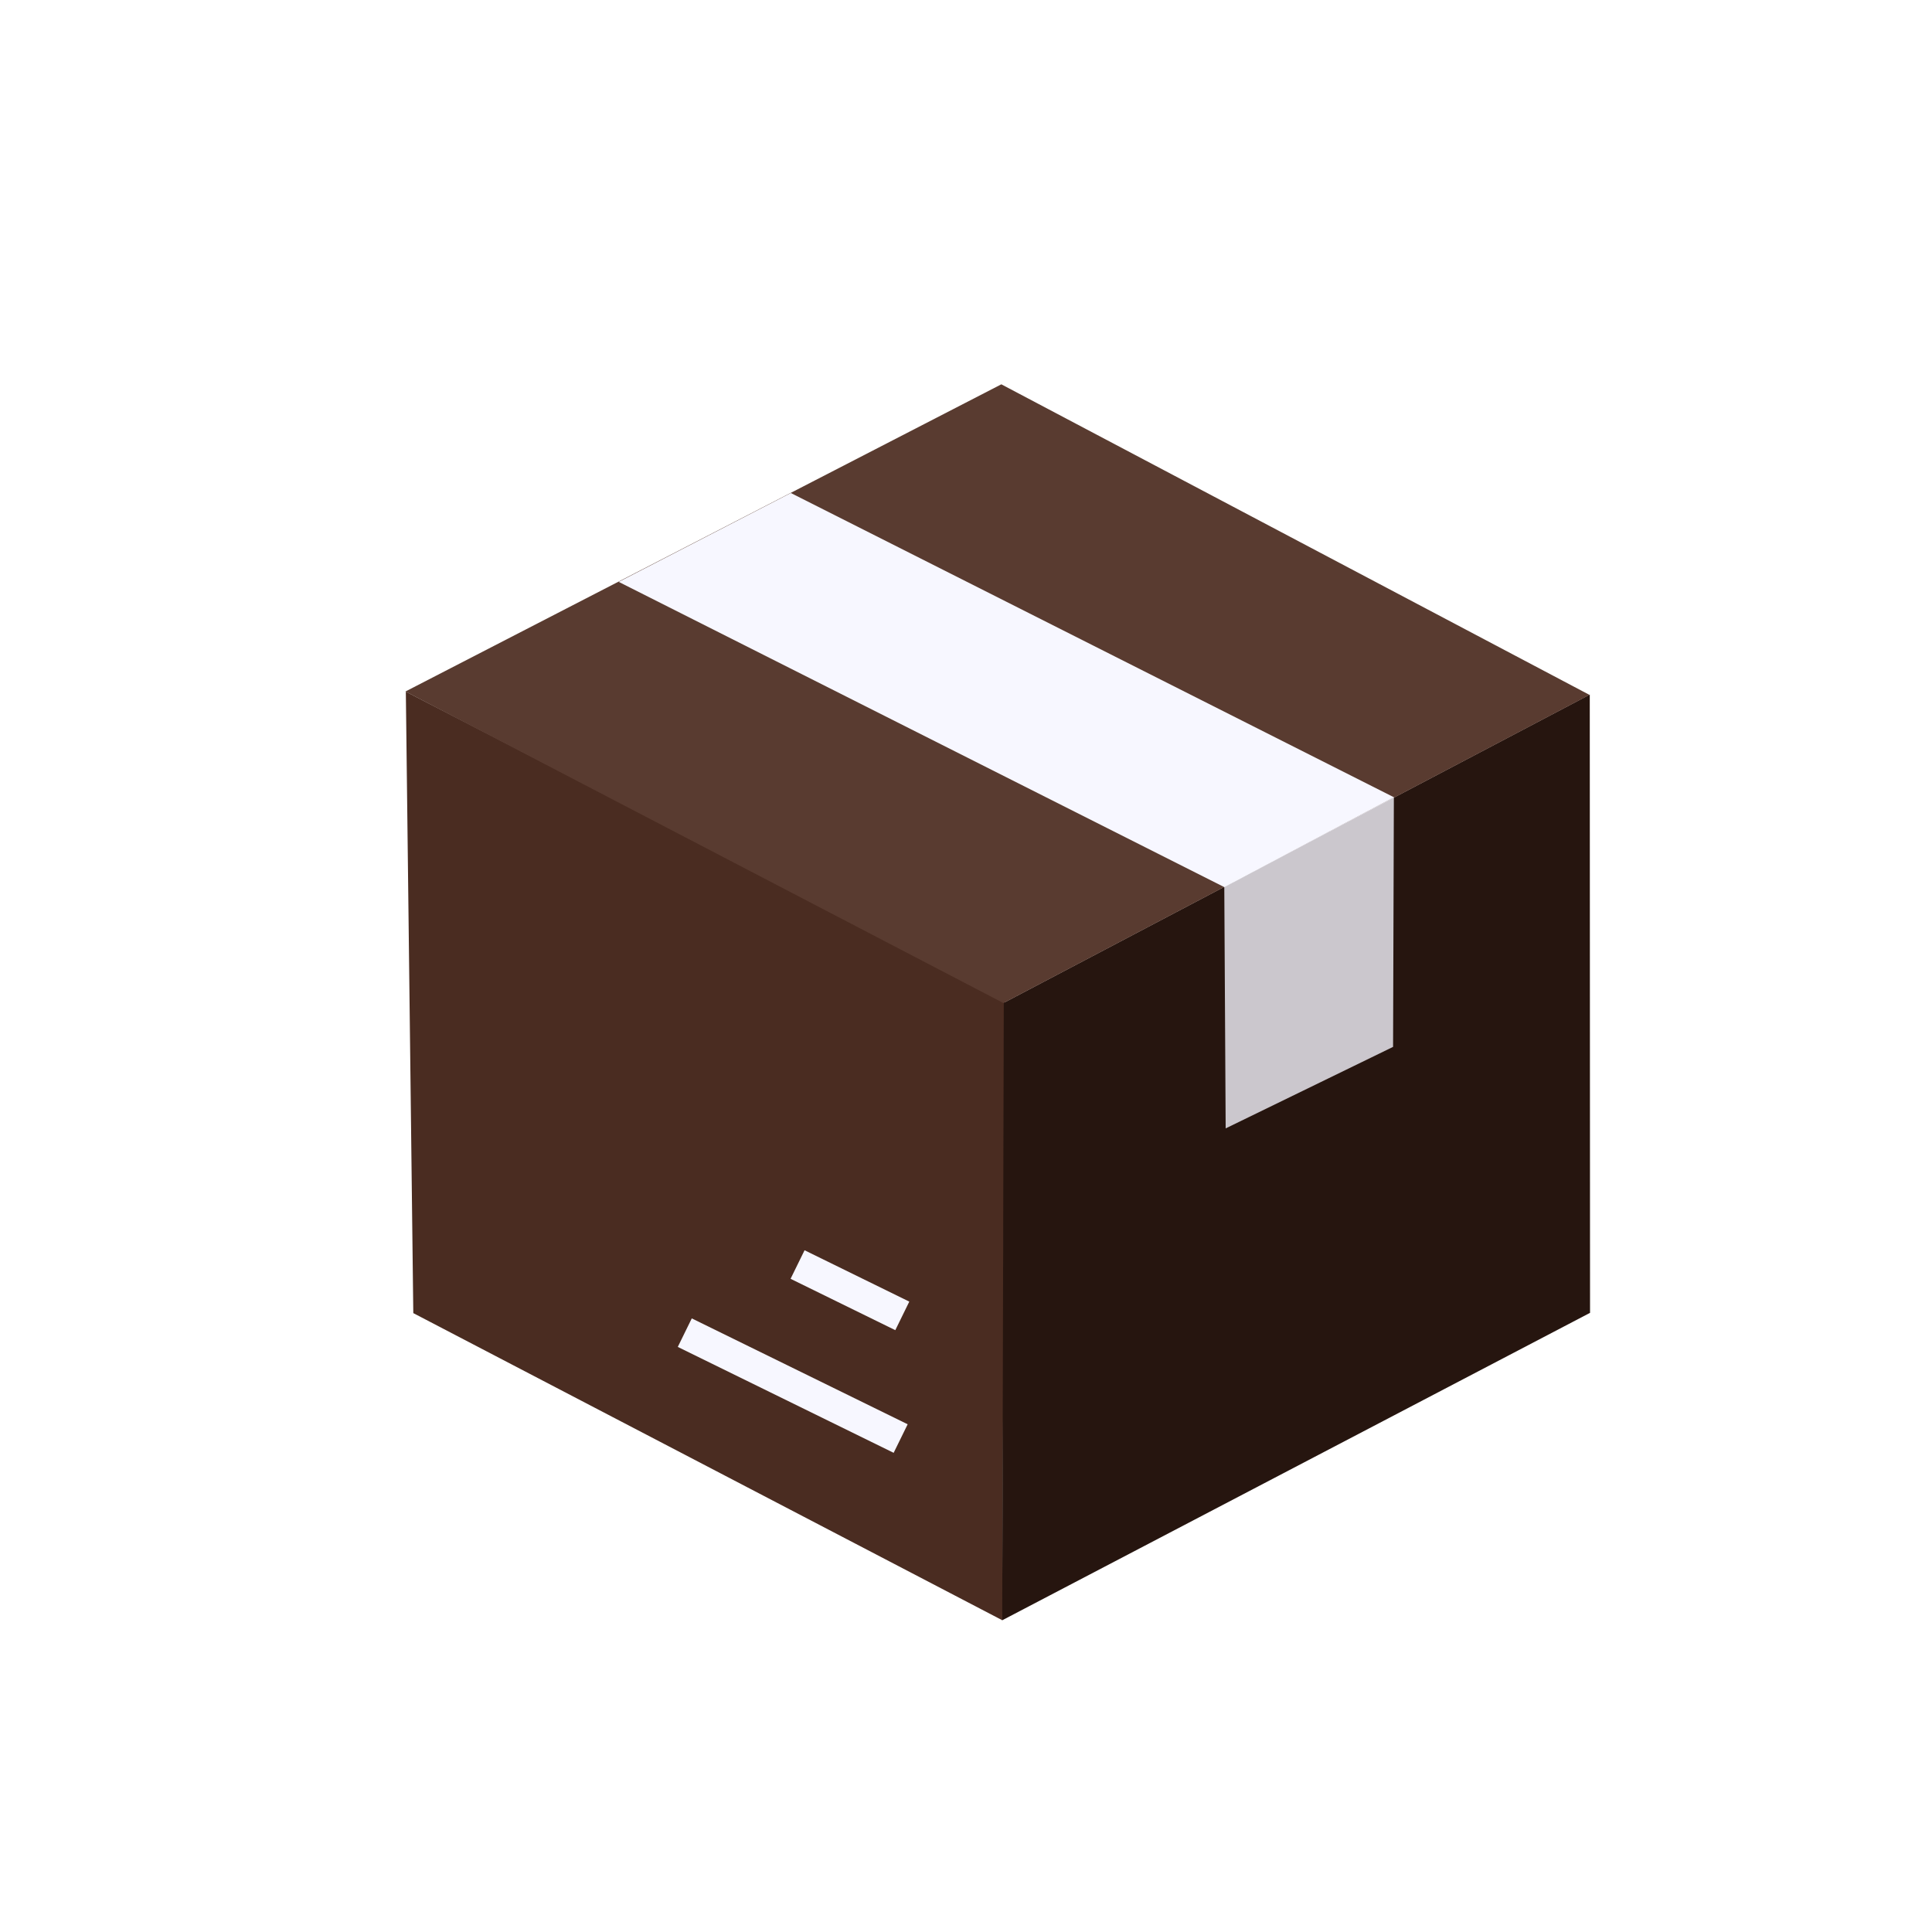
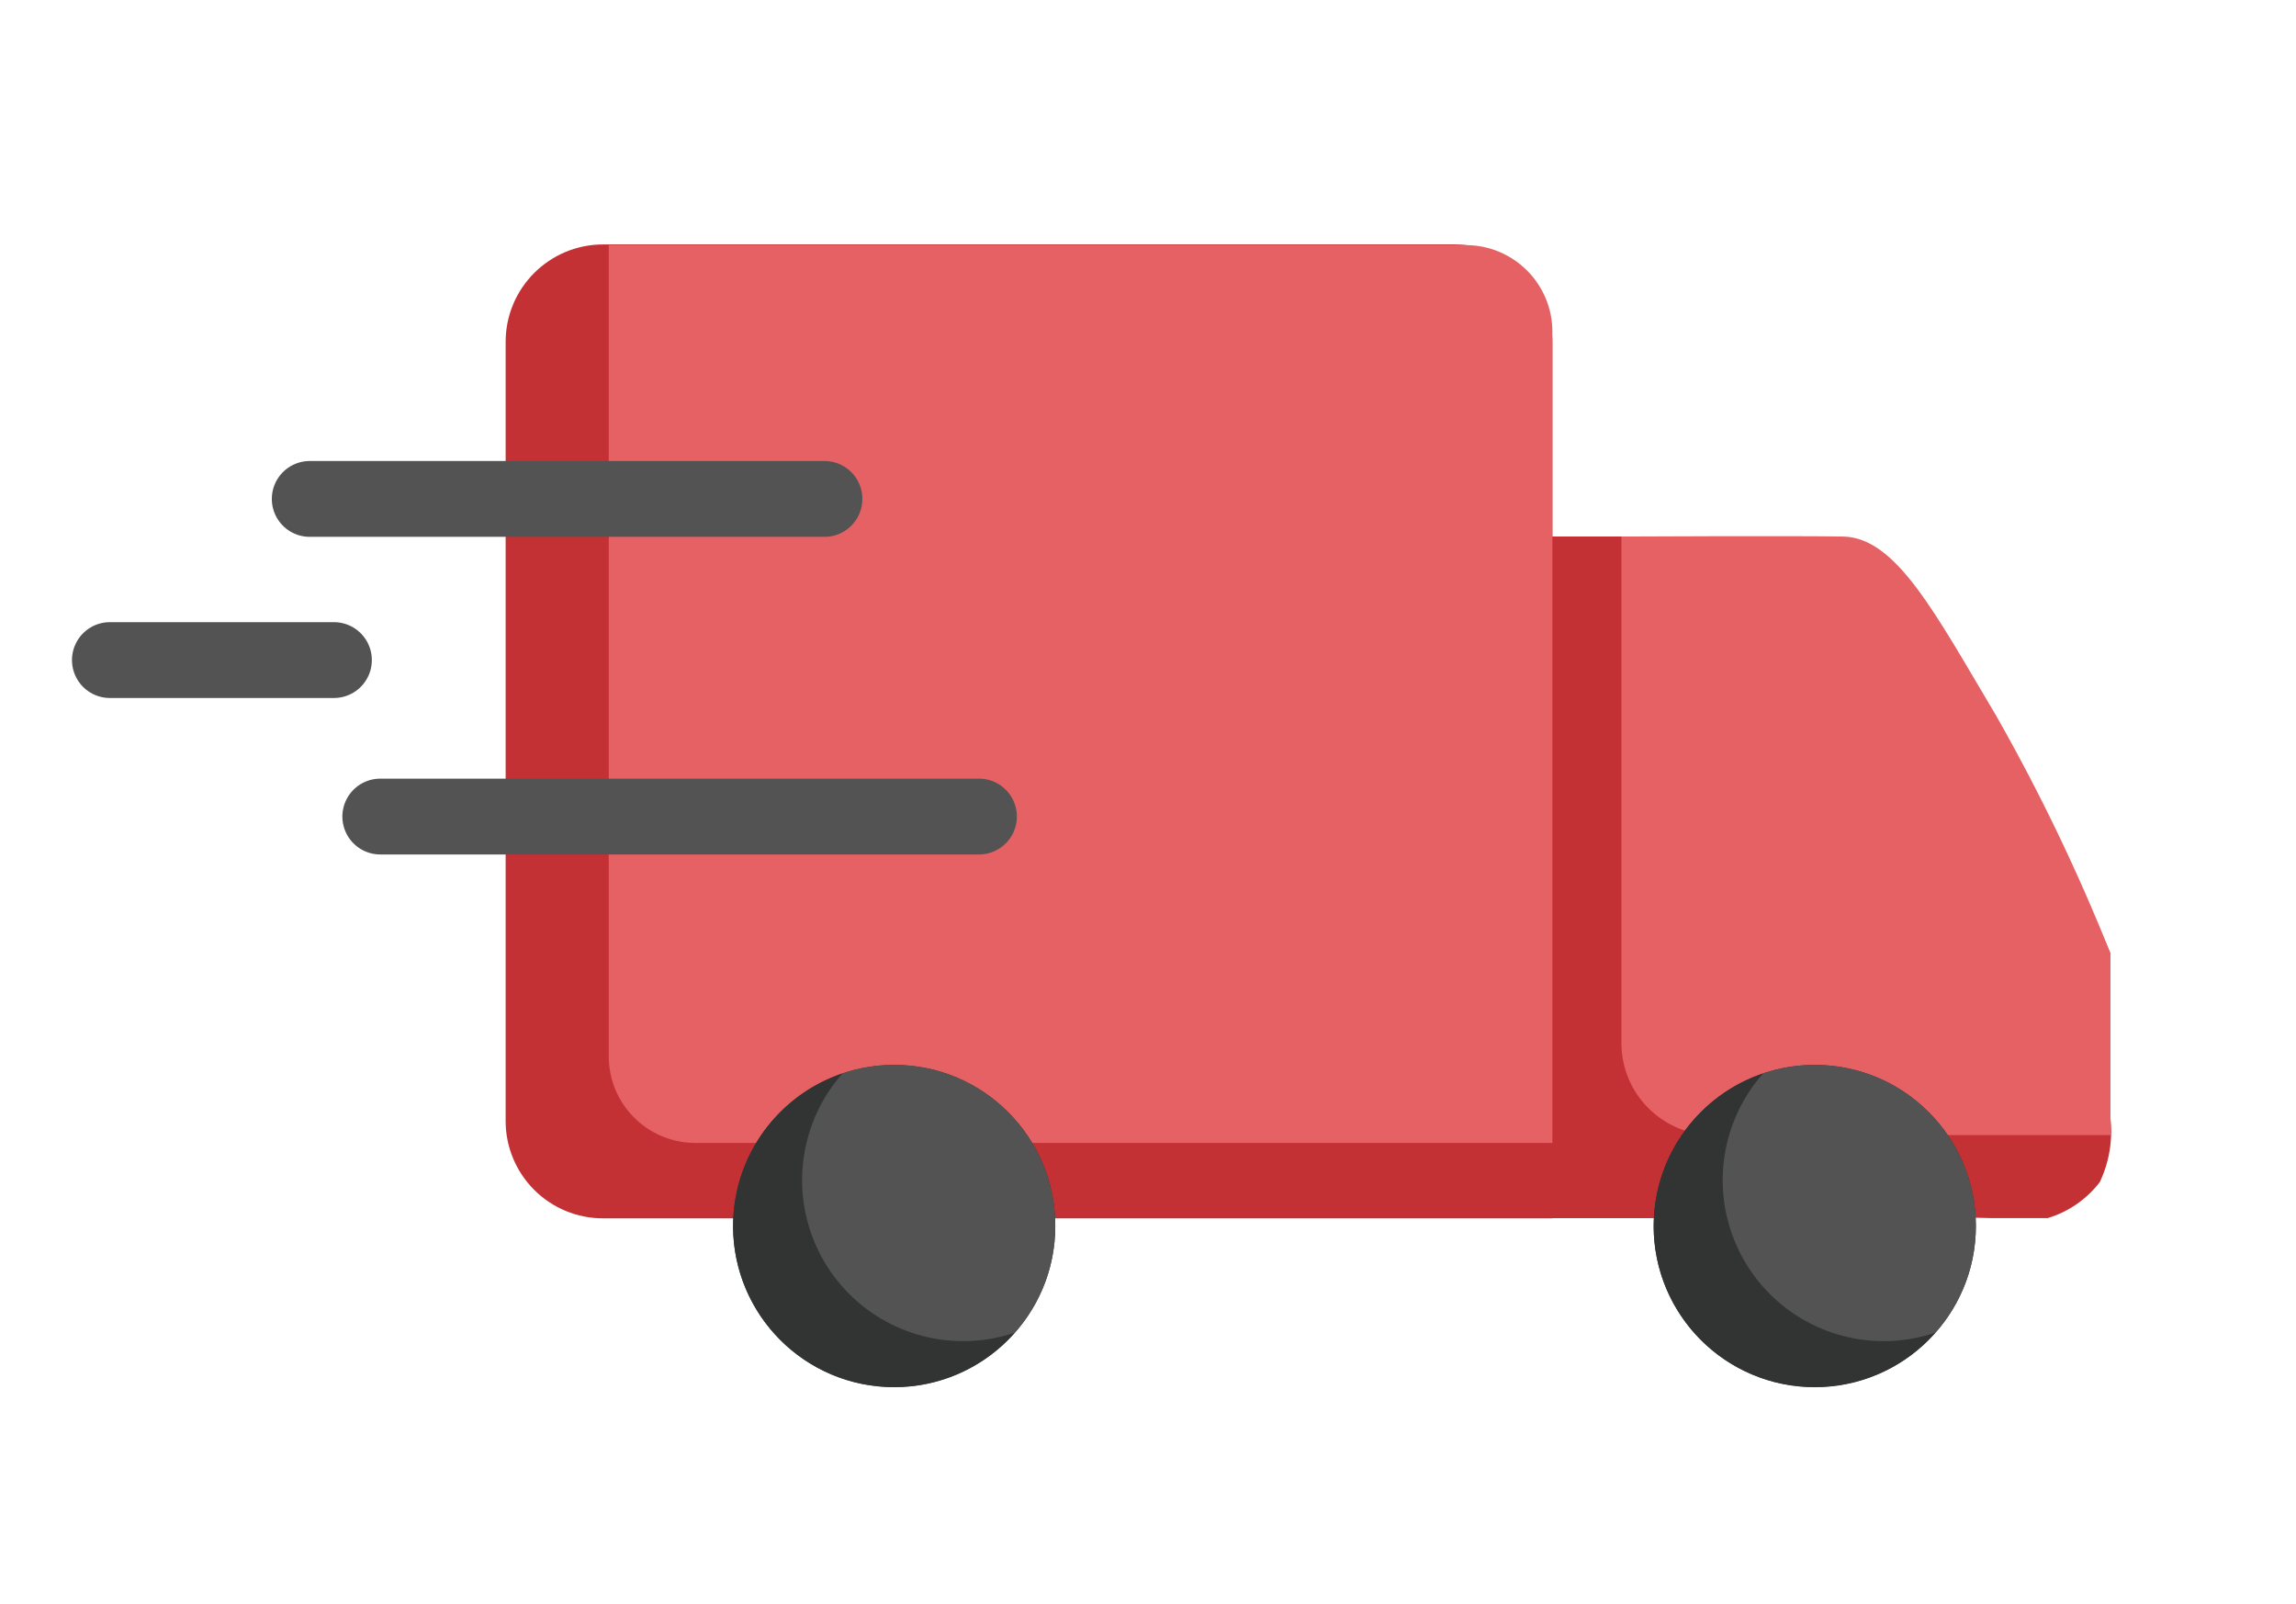
- <svg xmlns="http://www.w3.org/2000/svg" width="100" height="100" viewBox="0 0 100 100">
-   <g id="Group_1688" data-name="Group 1688" transform="translate(-11720 -15998)">
-     <rect id="Rectangle_3159" data-name="Rectangle 3159" width="100" height="100" transform="translate(11720 15998)" fill="none" />
-     <g id="Group_1681" data-name="Group 1681" transform="translate(11716.87 11215.979)">
-       <path id="Path_896" data-name="Path 896" d="M.014-.006l31,15.982-.128,32.081L.4,32.16Z" transform="translate(24.122 4817.828)" fill="#4a2c21" />
-       <path id="Path_897" data-name="Path 897" d="M1.935,16.4,32.266.448l.014,32L1.854,48.361Z" transform="translate(53.15 4817.526)" fill="#26150f" />
-       <path id="Path_898" data-name="Path 898" d="M11.126,9.6,44.187,0,33.464,32.551,0,42.468Z" transform="matrix(0.719, 0.695, -0.695, 0.719, 53.631, 4787.279)" fill="#593b30" />
-       <path id="Path_899" data-name="Path 899" d="M-.091-9.847,8.686-14.5,8.645-1.57-.02,2.649Z" transform="translate(66.59 4837.778)" fill="rgba(247,247,255,0.79)" />
-       <path id="Path_900" data-name="Path 900" d="M-.483-9.664l8.909-4.6L39.641,1.484,30.869,6.139Z" transform="translate(35.637 4821.803)" fill="#f7f7ff" />
-       <path id="Path_910" data-name="Path 910" d="M0,0,11.077,5.669" transform="matrix(1, -0.017, 0.017, 1, 38.574, 4850.998)" fill="#f7f7ff" />
-       <path id="Path_910_-_Outline" data-name="Path 910 - Outline" d="M11.077,7.134,0,1.464.749,0,11.827,5.669Z" transform="matrix(1, -0.017, 0.017, 1, 38.187, 4850.274)" fill="#f7f7ff" />
-       <path id="Path_911" data-name="Path 911" d="M0,0,5.374,2.75" transform="matrix(1, -0.017, 0.017, 1, 44.411, 4847.474)" fill="#f7f7ff" />
-       <path id="Path_911_-_Outline" data-name="Path 911 - Outline" d="M5.374,4.215,0,1.465.749,0,6.123,2.75Z" transform="matrix(1, -0.017, 0.017, 1, 44.025, 4846.747)" fill="#f7f7ff" />
-     </g>
+ <svg xmlns="http://www.w3.org/2000/svg" width="106" height="74" viewBox="0 0 106 74">
+   <g id="Group_2175" data-name="Group 2175" transform="translate(-11335 -6703)">
+     <rect id="Rectangle_3346" data-name="Rectangle 3346" width="106" height="74" transform="translate(11335 6703)" fill="none" />
+     <path id="Path_5303" data-name="Path 5303" d="M9862.21,7344.134s-3.507,3.378-13.54,1.926c-1.651-.24-13.524,20.048-13.5,20.278.082.744-1.938,10.566,1.229,15.144,2.3,3.329,9.9,1.609,9.9,1.609s-1.489.429,5.835-.782,6.625.29,6.625.29l28.992.937,6.515-1.7,7.271,1.7s3.806,2.174,5.075-.444,0-10.03,0-10.03h-16.733l16.733-.62-6.454-11.735-4.279-6.09h-15.22l-3.665-6.575Z" transform="translate(1524.256 -625.525)" fill="#c33135" />
+     <path id="Union_26" data-name="Union 26" d="M23443.605,9983.258l5.617.2v-2.245h4.5a2.335,2.335,0,0,0,.871-.595,3.287,3.287,0,0,0,.176-1.549l-.018-.119V9971.7c-.1-.223-.225-.513-.361-.812a86.46,86.46,0,0,0-6.57-12.5,29.623,29.623,0,0,0-2.975-3.935c-.187-.159-.238-.209-1.238-.209h-12.363v26.972h6.744v2.245m5.619-.2-7.869.2H23429V9952h14.609c2.475,0,2.707.3,6.057,5.106a93.465,93.465,0,0,1,6.781,12.858c.3.659.553,1.269.553,1.269v7.564a5.447,5.447,0,0,1-.486,3,4.765,4.765,0,0,1-2.4,1.66h-2.645Z" transform="translate(-12024.573 -3224.238)" fill="#c33135" />
+     <path id="Subtraction_16" data-name="Subtraction 16" d="M45.527,44.011H24.442a7.866,7.866,0,0,0-15.71,0H2a2,2,0,0,1-2-2V40.343H7.755a1,1,0,0,0,1-1v-9a1,1,0,0,0-1-1H0V2A2,2,0,0,1,2,0H43.527a2,2,0,0,1,2,2V44.01ZM25.685,14.684a.908.908,0,0,0,0,1.814H37.8a.908.908,0,0,0,0-1.814ZM19.553,9.24a.908.908,0,0,0,0,1.813H37.816a.908.908,0,0,0,0-1.813Zm-5.2,0a.908.908,0,0,0,0,1.813h.054a.908.908,0,0,0,0-1.813Z" transform="translate(11359.74 6714.803)" fill="#c33135" />
+     <path id="Union_27" data-name="Union 27" d="M23452.594,9994.7h22.473v-38.2a2.249,2.249,0,0,0-2.246-2.245h-39.33a2.247,2.247,0,0,0-2.248,2.245v35.956a2.248,2.248,0,0,0,2.248,2.246h7.867l2.955-.537c0,3.1-.852-.751,2.244-.751m1.852,3.535h-14.918a4.494,4.494,0,0,1-4.5-4.493V9956.5a4.5,4.5,0,0,1,4.5-4.5h39.33a4.5,4.5,0,0,1,4.494,4.5v40.449h-28.906Z" transform="translate(-12070.647 -3237.718)" fill="#c33135" />
+     <path id="Path_2107" data-name="Path 2107" d="M-23286.049-9708.966h-18.717v-14.911h11.957v2.246h-9.713v10.42h16.473Z" transform="translate(34717.309 16457.393)" fill="#c33135" />
+     <circle id="Ellipse_562" data-name="Ellipse 562" cx="2.247" cy="2.247" r="2.247" transform="translate(11416.779 6756.978)" fill="#c33135" />
+     <path id="Rectangle_3342" data-name="Rectangle 3342" d="M0,0H39.564a4,4,0,0,1,4,4V41.438a0,0,0,0,1,0,0H4a4,4,0,0,1-4-4V0A0,0,0,0,1,0,0Z" transform="translate(11363.105 6714.313)" fill="#e56164" />
+     <path id="Path_5304" data-name="Path 5304" d="M0,0S7.779-.04,10.23,0s4.242,3.517,7.08,8.284a88.808,88.808,0,0,1,5.269,10.956v8.386H4.25A4.25,4.25,0,0,1,0,23.377Z" transform="translate(11409.856 6727.763)" fill="#e56164" />
+     <circle id="Ellipse_565" data-name="Ellipse 565" cx="7.438" cy="7.438" r="7.438" transform="translate(11411.345 6752.149)" fill="#323434" />
+     <path id="Path_5309" data-name="Path 5309" d="M14.505,15.187A7.433,7.433,0,1,1,6.558,3.223,7.429,7.429,0,0,0,12.125,15.58,7.356,7.356,0,0,0,14.505,15.187Z" transform="translate(11409.845 6749.318)" fill="#323434" />
+     <path id="Path_5310" data-name="Path 5310" d="M16.188,10.291a7.363,7.363,0,0,1-1.87,4.919,7.356,7.356,0,0,1-2.38.393A7.429,7.429,0,0,1,6.37,3.246a7.356,7.356,0,0,1,2.38-.393A7.439,7.439,0,0,1,16.188,10.291Z" transform="translate(11410.032 6749.295)" fill="#535353" />
+     <circle id="Ellipse_565-2" data-name="Ellipse 565" cx="7.438" cy="7.438" r="7.438" transform="translate(11368.844 6752.149)" fill="#323434" />
+     <path id="Path_5309-2" data-name="Path 5309" d="M14.505,15.187A7.433,7.433,0,1,1,6.558,3.223,7.429,7.429,0,0,0,12.125,15.58,7.356,7.356,0,0,0,14.505,15.187Z" transform="translate(11367.344 6749.318)" fill="#323434" />
+     <path id="Path_5310-2" data-name="Path 5310" d="M16.188,10.291a7.363,7.363,0,0,1-1.87,4.919,7.356,7.356,0,0,1-2.38.393A7.429,7.429,0,0,1,6.37,3.246a7.356,7.356,0,0,1,2.38-.393A7.439,7.439,0,0,1,16.188,10.291Z" transform="translate(11367.531 6749.295)" fill="#535353" />
+     <path id="Path_5316" data-name="Path 5316" d="M9821.936,7354.415H9845.7" transform="translate(1527.363 -628.388)" fill="#535353" stroke="#535353" stroke-linecap="round" stroke-width="3.5" />
+     <path id="Path_5317" data-name="Path 5317" d="M9821.936,7354.415h10.344" transform="translate(1518.137 -620.95)" fill="#535353" stroke="#535353" stroke-linecap="round" stroke-width="3.5" />
+     <path id="Path_5318" data-name="Path 5318" d="M9821.937,7354.415h27.64" transform="translate(1530.619 -613.728)" fill="#535353" stroke="#535353" stroke-linecap="round" stroke-width="3.5" />
  </g>
</svg>
